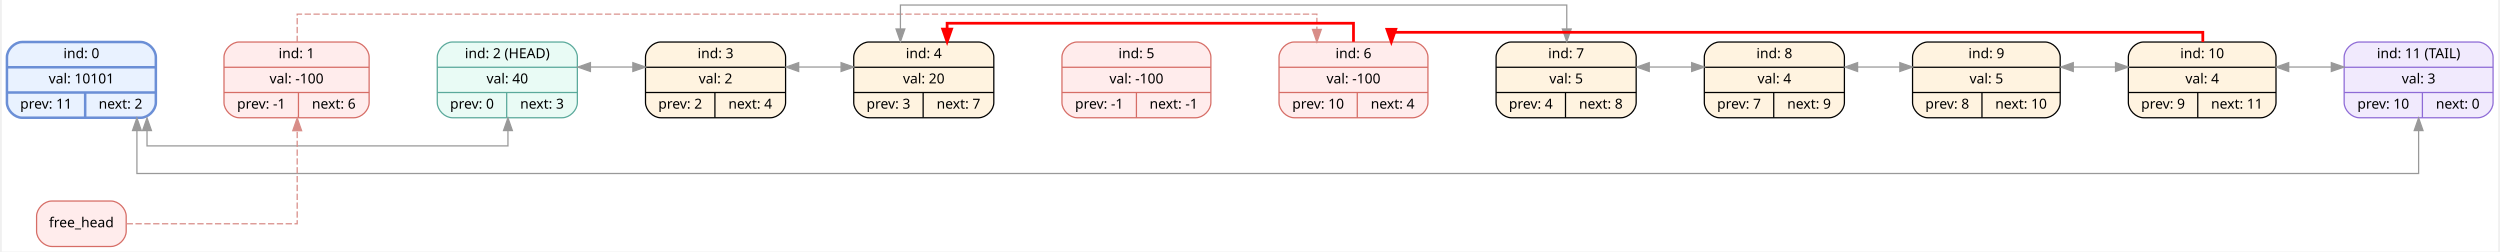
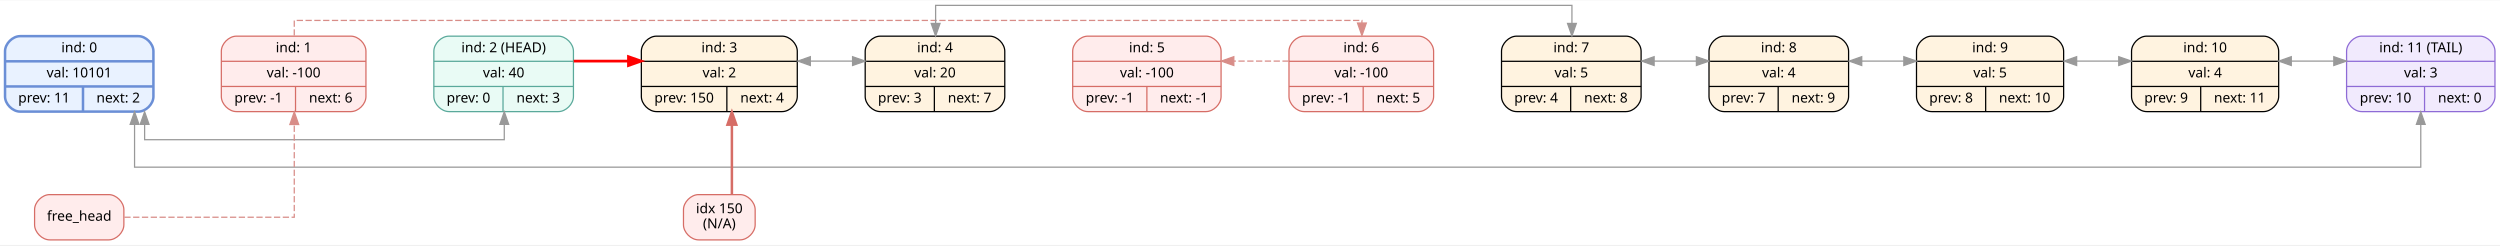
- <svg xmlns="http://www.w3.org/2000/svg" width="1978pt" height="199pt" viewBox="0.00 0.00 1978.00 199.30">
-   <g id="graph0" class="graph" transform="scale(1 1) rotate(0) translate(4 195.3)">
-     <polygon fill="white" stroke="transparent" points="-4,4 -4,-195.3 1974,-195.3 1974,4 -4,4" />
+ <svg xmlns="http://www.w3.org/2000/svg" width="1988pt" height="195pt" viewBox="0.00 0.00 1988.00 194.50">
+   <g id="graph0" class="graph" transform="scale(1 1) rotate(0) translate(4 190.5)">
+     <polygon fill="white" stroke="transparent" points="-4,4 -4,-190.5 1984,-190.5 1984,4 -4,4" />
    <g id="node1" class="node">
      <path fill="#e9f2ff" stroke="#6b8fd6" stroke-width="2" d="M12,-102C12,-102 106,-102 106,-102 112,-102 118,-108 118,-114 118,-114 118,-150 118,-150 118,-156 112,-162 106,-162 106,-162 12,-162 12,-162 6,-162 0,-156 0,-150 0,-150 0,-114 0,-114 0,-108 6,-102 12,-102" />
      <text text-anchor="middle" x="59" y="-149.2" font-family="Fira Mono" font-size="11.00">ind: 0</text>
      <polyline fill="none" stroke="#6b8fd6" stroke-width="2" points="0,-142 118,-142 " />
      <text text-anchor="middle" x="59" y="-129.2" font-family="Fira Mono" font-size="11.00">val: 10101</text>
      <polyline fill="none" stroke="#6b8fd6" stroke-width="2" points="0,-122 118,-122 " />
      <text text-anchor="middle" x="31" y="-109.2" font-family="Fira Mono" font-size="11.00">prev: 11</text>
      <polyline fill="none" stroke="#6b8fd6" stroke-width="2" points="62,-102 62,-122 " />
      <text text-anchor="middle" x="90" y="-109.2" font-family="Fira Mono" font-size="11.00">next: 2</text>
    </g>
    <g id="node2" class="node">
      <path fill="#ffecec" stroke="#d66d66" d="M184,-102C184,-102 275,-102 275,-102 281,-102 287,-108 287,-114 287,-114 287,-150 287,-150 287,-156 281,-162 275,-162 275,-162 184,-162 184,-162 178,-162 172,-156 172,-150 172,-150 172,-114 172,-114 172,-108 178,-102 184,-102" />
      <text text-anchor="middle" x="229.5" y="-149.2" font-family="Fira Mono" font-size="11.00">ind: 1</text>
      <polyline fill="none" stroke="#d66d66" points="172,-142 287,-142 " />
      <text text-anchor="middle" x="229.5" y="-129.2" font-family="Fira Mono" font-size="11.00">val: -100</text>
      <polyline fill="none" stroke="#d66d66" points="172,-122 287,-122 " />
      <text text-anchor="middle" x="201.5" y="-109.2" font-family="Fira Mono" font-size="11.00">prev: -1</text>
      <polyline fill="none" stroke="#d66d66" points="231,-102 231,-122 " />
      <text text-anchor="middle" x="259" y="-109.2" font-family="Fira Mono" font-size="11.00">next: 6</text>
    </g>
    <g id="node3" class="node">
      <path fill="#e9fbf5" stroke="#5aa99b" d="M353,-102C353,-102 440,-102 440,-102 446,-102 452,-108 452,-114 452,-114 452,-150 452,-150 452,-156 446,-162 440,-162 440,-162 353,-162 353,-162 347,-162 341,-156 341,-150 341,-150 341,-114 341,-114 341,-108 347,-102 353,-102" />
      <text text-anchor="middle" x="396.5" y="-149.2" font-family="Fira Mono" font-size="11.00">ind: 2 (HEAD)</text>
      <polyline fill="none" stroke="#5aa99b" points="341,-142 452,-142 " />
      <text text-anchor="middle" x="396.5" y="-129.2" font-family="Fira Mono" font-size="11.00">val: 40</text>
      <polyline fill="none" stroke="#5aa99b" points="341,-122 452,-122 " />
      <text text-anchor="middle" x="368.5" y="-109.2" font-family="Fira Mono" font-size="11.00">prev: 0</text>
      <polyline fill="none" stroke="#5aa99b" points="396,-102 396,-122 " />
      <text text-anchor="middle" x="424" y="-109.2" font-family="Fira Mono" font-size="11.00">next: 3</text>
    </g>
-     <g id="edge13" class="edge">
+     <g id="edge14" class="edge">
      <path fill="none" stroke="#999999" d="M111,-91.86C111,-91.86 111,-79.67 111,-79.67 111,-79.67 397,-79.67 397,-79.67 397,-79.67 397,-91.86 397,-91.86" />
      <polygon fill="#999999" stroke="#999999" points="107.5,-91.86 111,-101.86 114.5,-91.86 107.5,-91.86" />
      <polygon fill="#999999" stroke="#999999" points="393.5,-91.86 397,-101.86 400.5,-91.86 393.5,-91.86" />
    </g>
    <g id="node7" class="node">
-       <path fill="#ffecec" stroke="#d66d66" d="M1020,-102C1020,-102 1114,-102 1114,-102 1120,-102 1126,-108 1126,-114 1126,-114 1126,-150 1126,-150 1126,-156 1120,-162 1114,-162 1114,-162 1020,-162 1020,-162 1014,-162 1008,-156 1008,-150 1008,-150 1008,-114 1008,-114 1008,-108 1014,-102 1020,-102" />
-       <text text-anchor="middle" x="1067" y="-149.2" font-family="Fira Mono" font-size="11.00">ind: 6</text>
-       <polyline fill="none" stroke="#d66d66" points="1008,-142 1126,-142 " />
-       <text text-anchor="middle" x="1067" y="-129.2" font-family="Fira Mono" font-size="11.00">val: -100</text>
-       <polyline fill="none" stroke="#d66d66" points="1008,-122 1126,-122 " />
-       <text text-anchor="middle" x="1039" y="-109.2" font-family="Fira Mono" font-size="11.00">prev: 10</text>
-       <polyline fill="none" stroke="#d66d66" points="1070,-102 1070,-122 " />
-       <text text-anchor="middle" x="1098" y="-109.2" font-family="Fira Mono" font-size="11.00">next: 4</text>
+       <path fill="#ffecec" stroke="#d66d66" d="M1033,-102C1033,-102 1124,-102 1124,-102 1130,-102 1136,-108 1136,-114 1136,-114 1136,-150 1136,-150 1136,-156 1130,-162 1124,-162 1124,-162 1033,-162 1033,-162 1027,-162 1021,-156 1021,-150 1021,-150 1021,-114 1021,-114 1021,-108 1027,-102 1033,-102" />
+       <text text-anchor="middle" x="1078.5" y="-149.2" font-family="Fira Mono" font-size="11.00">ind: 6</text>
+       <polyline fill="none" stroke="#d66d66" points="1021,-142 1136,-142 " />
+       <text text-anchor="middle" x="1078.5" y="-129.2" font-family="Fira Mono" font-size="11.00">val: -100</text>
+       <polyline fill="none" stroke="#d66d66" points="1021,-122 1136,-122 " />
+       <text text-anchor="middle" x="1050.5" y="-109.2" font-family="Fira Mono" font-size="11.00">prev: -1</text>
+       <polyline fill="none" stroke="#d66d66" points="1080,-102 1080,-122 " />
+       <text text-anchor="middle" x="1108" y="-109.2" font-family="Fira Mono" font-size="11.00">next: 5</text>
    </g>
    <g id="edge12" class="edge">
-       <path fill="none" stroke="#d88d88" stroke-dasharray="5,2" d="M230,-162C230,-173.59 230,-184.1 230,-184.1 230,-184.1 1038,-184.1 1038,-184.1 1038,-184.1 1038,-172 1038,-172" />
-       <polygon fill="#d88d88" stroke="#d88d88" points="1041.5,-172 1038,-162 1034.5,-172 1041.5,-172" />
+       <path fill="none" stroke="#d88d88" stroke-dasharray="5,2" d="M230,-162.43C230,-169.25 230,-174.5 230,-174.5 230,-174.5 1079,-174.5 1079,-174.5 1079,-174.5 1079,-172.43 1079,-172.43" />
+       <polygon fill="#d88d88" stroke="#d88d88" points="1082.5,-172.43 1079,-162.43 1075.5,-172.43 1082.5,-172.43" />
    </g>
    <g id="node4" class="node">
-       <path fill="#fff3e0" stroke="#000000" d="M518,-102C518,-102 605,-102 605,-102 611,-102 617,-108 617,-114 617,-114 617,-150 617,-150 617,-156 611,-162 605,-162 605,-162 518,-162 518,-162 512,-162 506,-156 506,-150 506,-150 506,-114 506,-114 506,-108 512,-102 518,-102" />
-       <text text-anchor="middle" x="561.5" y="-149.2" font-family="Fira Mono" font-size="11.00">ind: 3</text>
-       <polyline fill="none" stroke="#000000" points="506,-142 617,-142 " />
-       <text text-anchor="middle" x="561.5" y="-129.2" font-family="Fira Mono" font-size="11.00">val: 2</text>
-       <polyline fill="none" stroke="#000000" points="506,-122 617,-122 " />
-       <text text-anchor="middle" x="533.5" y="-109.2" font-family="Fira Mono" font-size="11.00">prev: 2</text>
-       <polyline fill="none" stroke="#000000" points="561,-102 561,-122 " />
-       <text text-anchor="middle" x="589" y="-109.2" font-family="Fira Mono" font-size="11.00">next: 4</text>
+       <path fill="#fff3e0" stroke="#000000" d="M518,-102C518,-102 618,-102 618,-102 624,-102 630,-108 630,-114 630,-114 630,-150 630,-150 630,-156 624,-162 618,-162 618,-162 518,-162 518,-162 512,-162 506,-156 506,-150 506,-150 506,-114 506,-114 506,-108 512,-102 518,-102" />
+       <text text-anchor="middle" x="568" y="-149.2" font-family="Fira Mono" font-size="11.00">ind: 3</text>
+       <polyline fill="none" stroke="#000000" points="506,-142 630,-142 " />
+       <text text-anchor="middle" x="568" y="-129.2" font-family="Fira Mono" font-size="11.00">val: 2</text>
+       <polyline fill="none" stroke="#000000" points="506,-122 630,-122 " />
+       <text text-anchor="middle" x="540" y="-109.2" font-family="Fira Mono" font-size="11.00">prev: 150</text>
+       <polyline fill="none" stroke="#000000" points="574,-102 574,-122 " />
+       <text text-anchor="middle" x="602" y="-109.2" font-family="Fira Mono" font-size="11.00">next: 4</text>
    </g>
-     <g id="edge14" class="edge">
-       <path fill="none" stroke="#999999" d="M462.36,-142.17C462.36,-142.17 495.98,-142.17 495.98,-142.17" />
-       <polygon fill="#999999" stroke="#999999" points="495.98,-145.67 505.98,-142.17 495.98,-138.67 495.98,-145.67" />
-       <polygon fill="#999999" stroke="#999999" points="462.36,-138.67 452.36,-142.17 462.36,-145.67 462.36,-138.67" />
+     <g id="edge15" class="edge">
+       <path fill="none" stroke="#ff0000" stroke-width="2.2" d="M452.18,-142.17C452.18,-142.17 495.77,-142.17 495.77,-142.17" />
+       <polygon fill="#ff0000" stroke="#ff0000" stroke-width="2.2" points="495.77,-145.67 505.77,-142.17 495.77,-138.67 495.77,-145.67" />
    </g>
    <g id="node5" class="node">
-       <path fill="#fff3e0" stroke="#000000" d="M683,-102C683,-102 770,-102 770,-102 776,-102 782,-108 782,-114 782,-114 782,-150 782,-150 782,-156 776,-162 770,-162 770,-162 683,-162 683,-162 677,-162 671,-156 671,-150 671,-150 671,-114 671,-114 671,-108 677,-102 683,-102" />
-       <text text-anchor="middle" x="726.5" y="-149.2" font-family="Fira Mono" font-size="11.00">ind: 4</text>
-       <polyline fill="none" stroke="#000000" points="671,-142 782,-142 " />
-       <text text-anchor="middle" x="726.5" y="-129.2" font-family="Fira Mono" font-size="11.00">val: 20</text>
-       <polyline fill="none" stroke="#000000" points="671,-122 782,-122 " />
-       <text text-anchor="middle" x="698.5" y="-109.2" font-family="Fira Mono" font-size="11.00">prev: 3</text>
-       <polyline fill="none" stroke="#000000" points="726,-102 726,-122 " />
-       <text text-anchor="middle" x="754" y="-109.2" font-family="Fira Mono" font-size="11.00">next: 7</text>
+       <path fill="#fff3e0" stroke="#000000" d="M696,-102C696,-102 783,-102 783,-102 789,-102 795,-108 795,-114 795,-114 795,-150 795,-150 795,-156 789,-162 783,-162 783,-162 696,-162 696,-162 690,-162 684,-156 684,-150 684,-150 684,-114 684,-114 684,-108 690,-102 696,-102" />
+       <text text-anchor="middle" x="739.5" y="-149.2" font-family="Fira Mono" font-size="11.00">ind: 4</text>
+       <polyline fill="none" stroke="#000000" points="684,-142 795,-142 " />
+       <text text-anchor="middle" x="739.5" y="-129.2" font-family="Fira Mono" font-size="11.00">val: 20</text>
+       <polyline fill="none" stroke="#000000" points="684,-122 795,-122 " />
+       <text text-anchor="middle" x="711.5" y="-109.2" font-family="Fira Mono" font-size="11.00">prev: 3</text>
+       <polyline fill="none" stroke="#000000" points="739,-102 739,-122 " />
+       <text text-anchor="middle" x="767" y="-109.2" font-family="Fira Mono" font-size="11.00">next: 7</text>
    </g>
-     <g id="edge15" class="edge">
-       <path fill="none" stroke="#999999" d="M627.36,-142.17C627.36,-142.17 660.98,-142.17 660.98,-142.17" />
-       <polygon fill="#999999" stroke="#999999" points="660.98,-145.67 670.98,-142.17 660.98,-138.67 660.98,-145.67" />
-       <polygon fill="#999999" stroke="#999999" points="627.36,-138.67 617.36,-142.17 627.36,-145.67 627.36,-138.67" />
+     <g id="edge16" class="edge">
+       <path fill="none" stroke="#999999" d="M640.4,-142.17C640.4,-142.17 673.96,-142.17 673.96,-142.17" />
+       <polygon fill="#999999" stroke="#999999" points="673.96,-145.67 683.96,-142.17 673.96,-138.67 673.96,-145.67" />
+       <polygon fill="#999999" stroke="#999999" points="640.4,-138.67 630.4,-142.17 640.4,-145.67 640.4,-138.67" />
+     </g>
+     <g id="node13" class="node">
+       <path fill="#ffecec" stroke="#d66d66" d="M584.5,-36C584.5,-36 551.5,-36 551.5,-36 545.5,-36 539.5,-30 539.5,-24 539.5,-24 539.5,-12 539.5,-12 539.5,-6 545.5,0 551.5,0 551.5,0 584.5,0 584.5,0 590.5,0 596.5,-6 596.5,-12 596.5,-12 596.5,-24 596.5,-24 596.5,-30 590.5,-36 584.5,-36" />
+       <text text-anchor="middle" x="568" y="-21.2" font-family="Fira Mono" font-size="11.00">idx 150</text>
+       <text text-anchor="middle" x="568" y="-9.2" font-family="Fira Mono" font-size="11.00">(N/A)</text>
    </g>
    <g id="node6" class="node">
-       <path fill="#ffecec" stroke="#d66d66" d="M848,-102C848,-102 942,-102 942,-102 948,-102 954,-108 954,-114 954,-114 954,-150 954,-150 954,-156 948,-162 942,-162 942,-162 848,-162 848,-162 842,-162 836,-156 836,-150 836,-150 836,-114 836,-114 836,-108 842,-102 848,-102" />
-       <text text-anchor="middle" x="895" y="-149.2" font-family="Fira Mono" font-size="11.00">ind: 5</text>
-       <polyline fill="none" stroke="#d66d66" points="836,-142 954,-142 " />
-       <text text-anchor="middle" x="895" y="-129.2" font-family="Fira Mono" font-size="11.00">val: -100</text>
-       <polyline fill="none" stroke="#d66d66" points="836,-122 954,-122 " />
-       <text text-anchor="middle" x="865.5" y="-109.2" font-family="Fira Mono" font-size="11.00">prev: -1</text>
-       <polyline fill="none" stroke="#d66d66" points="895,-102 895,-122 " />
-       <text text-anchor="middle" x="924.5" y="-109.2" font-family="Fira Mono" font-size="11.00">next: -1</text>
+       <path fill="#ffecec" stroke="#d66d66" d="M861,-102C861,-102 955,-102 955,-102 961,-102 967,-108 967,-114 967,-114 967,-150 967,-150 967,-156 961,-162 955,-162 955,-162 861,-162 861,-162 855,-162 849,-156 849,-150 849,-150 849,-114 849,-114 849,-108 855,-102 861,-102" />
+       <text text-anchor="middle" x="908" y="-149.2" font-family="Fira Mono" font-size="11.00">ind: 5</text>
+       <polyline fill="none" stroke="#d66d66" points="849,-142 967,-142 " />
+       <text text-anchor="middle" x="908" y="-129.2" font-family="Fira Mono" font-size="11.00">val: -100</text>
+       <polyline fill="none" stroke="#d66d66" points="849,-122 967,-122 " />
+       <text text-anchor="middle" x="878.5" y="-109.2" font-family="Fira Mono" font-size="11.00">prev: -1</text>
+       <polyline fill="none" stroke="#d66d66" points="908,-102 908,-122 " />
+       <text text-anchor="middle" x="937.5" y="-109.2" font-family="Fira Mono" font-size="11.00">next: -1</text>
    </g>
    <g id="node8" class="node">
-       <path fill="#fff3e0" stroke="#000000" d="M1192,-102C1192,-102 1279,-102 1279,-102 1285,-102 1291,-108 1291,-114 1291,-114 1291,-150 1291,-150 1291,-156 1285,-162 1279,-162 1279,-162 1192,-162 1192,-162 1186,-162 1180,-156 1180,-150 1180,-150 1180,-114 1180,-114 1180,-108 1186,-102 1192,-102" />
-       <text text-anchor="middle" x="1235.5" y="-149.2" font-family="Fira Mono" font-size="11.00">ind: 7</text>
-       <polyline fill="none" stroke="#000000" points="1180,-142 1291,-142 " />
-       <text text-anchor="middle" x="1235.5" y="-129.2" font-family="Fira Mono" font-size="11.00">val: 5</text>
-       <polyline fill="none" stroke="#000000" points="1180,-122 1291,-122 " />
-       <text text-anchor="middle" x="1207.5" y="-109.2" font-family="Fira Mono" font-size="11.00">prev: 4</text>
-       <polyline fill="none" stroke="#000000" points="1235,-102 1235,-122 " />
-       <text text-anchor="middle" x="1263" y="-109.2" font-family="Fira Mono" font-size="11.00">next: 8</text>
-     </g>
-     <g id="edge16" class="edge">
-       <path fill="none" stroke="#999999" d="M708,-172.34C708,-172.34 708,-191.3 708,-191.3 708,-191.3 1236,-191.3 1236,-191.3 1236,-191.3 1236,-172.34 1236,-172.34" />
-       <polygon fill="#999999" stroke="#999999" points="711.5,-172.34 708,-162.34 704.5,-172.34 711.5,-172.34" />
-       <polygon fill="#999999" stroke="#999999" points="1239.5,-172.34 1236,-162.34 1232.5,-172.34 1239.5,-172.34" />
+       <path fill="#fff3e0" stroke="#000000" d="M1202,-102C1202,-102 1289,-102 1289,-102 1295,-102 1301,-108 1301,-114 1301,-114 1301,-150 1301,-150 1301,-156 1295,-162 1289,-162 1289,-162 1202,-162 1202,-162 1196,-162 1190,-156 1190,-150 1190,-150 1190,-114 1190,-114 1190,-108 1196,-102 1202,-102" />
+       <text text-anchor="middle" x="1245.5" y="-149.2" font-family="Fira Mono" font-size="11.00">ind: 7</text>
+       <polyline fill="none" stroke="#000000" points="1190,-142 1301,-142 " />
+       <text text-anchor="middle" x="1245.5" y="-129.2" font-family="Fira Mono" font-size="11.00">val: 5</text>
+       <polyline fill="none" stroke="#000000" points="1190,-122 1301,-122 " />
+       <text text-anchor="middle" x="1217.5" y="-109.2" font-family="Fira Mono" font-size="11.00">prev: 4</text>
+       <polyline fill="none" stroke="#000000" points="1245,-102 1245,-122 " />
+       <text text-anchor="middle" x="1273" y="-109.2" font-family="Fira Mono" font-size="11.00">next: 8</text>
    </g>
    <g id="edge17" class="edge">
-       <path fill="none" stroke="#ff0000" stroke-width="2.2" d="M1067,-162.2C1067,-170.32 1067,-176.9 1067,-176.9 1067,-176.9 745,-176.9 745,-176.9 745,-176.9 745,-172.2 745,-172.2" />
-       <polygon fill="#ff0000" stroke="#ff0000" stroke-width="2.2" points="748.5,-172.2 745,-162.2 741.5,-172.2 748.5,-172.2" />
+       <path fill="none" stroke="#999999" d="M740,-172.12C740,-172.12 740,-186.5 740,-186.5 740,-186.5 1246,-186.5 1246,-186.5 1246,-186.5 1246,-172.12 1246,-172.12" />
+       <polygon fill="#999999" stroke="#999999" points="743.5,-172.12 740,-162.12 736.5,-172.12 743.5,-172.12" />
+       <polygon fill="#999999" stroke="#999999" points="1249.5,-172.12 1246,-162.12 1242.5,-172.12 1249.5,-172.12" />
+     </g>
+     <g id="edge13" class="edge">
+       <path fill="none" stroke="#d88d88" stroke-dasharray="5,2" d="M1020.78,-142.17C1020.78,-142.17 977.12,-142.17 977.12,-142.17" />
+       <polygon fill="#d88d88" stroke="#d88d88" points="977.12,-138.67 967.12,-142.17 977.12,-145.67 977.12,-138.67" />
    </g>
    <g id="node9" class="node">
-       <path fill="#fff3e0" stroke="#000000" d="M1357,-102C1357,-102 1444,-102 1444,-102 1450,-102 1456,-108 1456,-114 1456,-114 1456,-150 1456,-150 1456,-156 1450,-162 1444,-162 1444,-162 1357,-162 1357,-162 1351,-162 1345,-156 1345,-150 1345,-150 1345,-114 1345,-114 1345,-108 1351,-102 1357,-102" />
-       <text text-anchor="middle" x="1400.5" y="-149.2" font-family="Fira Mono" font-size="11.00">ind: 8</text>
-       <polyline fill="none" stroke="#000000" points="1345,-142 1456,-142 " />
-       <text text-anchor="middle" x="1400.5" y="-129.2" font-family="Fira Mono" font-size="11.00">val: 4</text>
-       <polyline fill="none" stroke="#000000" points="1345,-122 1456,-122 " />
-       <text text-anchor="middle" x="1372.5" y="-109.2" font-family="Fira Mono" font-size="11.00">prev: 7</text>
-       <polyline fill="none" stroke="#000000" points="1400,-102 1400,-122 " />
-       <text text-anchor="middle" x="1428" y="-109.2" font-family="Fira Mono" font-size="11.00">next: 9</text>
+       <path fill="#fff3e0" stroke="#000000" d="M1367,-102C1367,-102 1454,-102 1454,-102 1460,-102 1466,-108 1466,-114 1466,-114 1466,-150 1466,-150 1466,-156 1460,-162 1454,-162 1454,-162 1367,-162 1367,-162 1361,-162 1355,-156 1355,-150 1355,-150 1355,-114 1355,-114 1355,-108 1361,-102 1367,-102" />
+       <text text-anchor="middle" x="1410.5" y="-149.2" font-family="Fira Mono" font-size="11.00">ind: 8</text>
+       <polyline fill="none" stroke="#000000" points="1355,-142 1466,-142 " />
+       <text text-anchor="middle" x="1410.5" y="-129.2" font-family="Fira Mono" font-size="11.00">val: 4</text>
+       <polyline fill="none" stroke="#000000" points="1355,-122 1466,-122 " />
+       <text text-anchor="middle" x="1382.5" y="-109.2" font-family="Fira Mono" font-size="11.00">prev: 7</text>
+       <polyline fill="none" stroke="#000000" points="1410,-102 1410,-122 " />
+       <text text-anchor="middle" x="1438" y="-109.2" font-family="Fira Mono" font-size="11.00">next: 9</text>
    </g>
    <g id="edge18" class="edge">
-       <path fill="none" stroke="#999999" d="M1301.36,-142.17C1301.36,-142.17 1334.98,-142.17 1334.98,-142.17" />
-       <polygon fill="#999999" stroke="#999999" points="1334.98,-145.67 1344.98,-142.17 1334.98,-138.67 1334.98,-145.67" />
-       <polygon fill="#999999" stroke="#999999" points="1301.36,-138.67 1291.36,-142.17 1301.36,-145.67 1301.36,-138.67" />
+       <path fill="none" stroke="#999999" d="M1311.36,-142.17C1311.36,-142.17 1344.98,-142.17 1344.98,-142.17" />
+       <polygon fill="#999999" stroke="#999999" points="1344.98,-145.67 1354.98,-142.17 1344.98,-138.67 1344.98,-145.67" />
+       <polygon fill="#999999" stroke="#999999" points="1311.36,-138.67 1301.36,-142.17 1311.36,-145.67 1311.36,-138.67" />
    </g>
    <g id="node10" class="node">
-       <path fill="#fff3e0" stroke="#000000" d="M1522,-102C1522,-102 1615,-102 1615,-102 1621,-102 1627,-108 1627,-114 1627,-114 1627,-150 1627,-150 1627,-156 1621,-162 1615,-162 1615,-162 1522,-162 1522,-162 1516,-162 1510,-156 1510,-150 1510,-150 1510,-114 1510,-114 1510,-108 1516,-102 1522,-102" />
-       <text text-anchor="middle" x="1568.5" y="-149.2" font-family="Fira Mono" font-size="11.00">ind: 9</text>
-       <polyline fill="none" stroke="#000000" points="1510,-142 1627,-142 " />
-       <text text-anchor="middle" x="1568.5" y="-129.2" font-family="Fira Mono" font-size="11.00">val: 5</text>
-       <polyline fill="none" stroke="#000000" points="1510,-122 1627,-122 " />
-       <text text-anchor="middle" x="1537.5" y="-109.2" font-family="Fira Mono" font-size="11.00">prev: 8</text>
-       <polyline fill="none" stroke="#000000" points="1565,-102 1565,-122 " />
-       <text text-anchor="middle" x="1596" y="-109.2" font-family="Fira Mono" font-size="11.00">next: 10</text>
+       <path fill="#fff3e0" stroke="#000000" d="M1532,-102C1532,-102 1625,-102 1625,-102 1631,-102 1637,-108 1637,-114 1637,-114 1637,-150 1637,-150 1637,-156 1631,-162 1625,-162 1625,-162 1532,-162 1532,-162 1526,-162 1520,-156 1520,-150 1520,-150 1520,-114 1520,-114 1520,-108 1526,-102 1532,-102" />
+       <text text-anchor="middle" x="1578.5" y="-149.2" font-family="Fira Mono" font-size="11.00">ind: 9</text>
+       <polyline fill="none" stroke="#000000" points="1520,-142 1637,-142 " />
+       <text text-anchor="middle" x="1578.5" y="-129.2" font-family="Fira Mono" font-size="11.00">val: 5</text>
+       <polyline fill="none" stroke="#000000" points="1520,-122 1637,-122 " />
+       <text text-anchor="middle" x="1547.5" y="-109.2" font-family="Fira Mono" font-size="11.00">prev: 8</text>
+       <polyline fill="none" stroke="#000000" points="1575,-102 1575,-122 " />
+       <text text-anchor="middle" x="1606" y="-109.2" font-family="Fira Mono" font-size="11.00">next: 10</text>
    </g>
    <g id="edge19" class="edge">
-       <path fill="none" stroke="#999999" d="M1466.44,-142.17C1466.44,-142.17 1499.93,-142.17 1499.93,-142.17" />
-       <polygon fill="#999999" stroke="#999999" points="1499.93,-145.67 1509.93,-142.17 1499.93,-138.67 1499.93,-145.67" />
-       <polygon fill="#999999" stroke="#999999" points="1466.44,-138.67 1456.44,-142.17 1466.44,-145.67 1466.44,-138.67" />
+       <path fill="none" stroke="#999999" d="M1476.44,-142.17C1476.44,-142.17 1509.93,-142.17 1509.93,-142.17" />
+       <polygon fill="#999999" stroke="#999999" points="1509.93,-145.67 1519.93,-142.17 1509.93,-138.67 1509.93,-145.67" />
+       <polygon fill="#999999" stroke="#999999" points="1476.44,-138.67 1466.44,-142.17 1476.44,-145.67 1476.44,-138.67" />
    </g>
    <g id="node11" class="node">
-       <path fill="#fff3e0" stroke="#000000" d="M1693,-102C1693,-102 1786,-102 1786,-102 1792,-102 1798,-108 1798,-114 1798,-114 1798,-150 1798,-150 1798,-156 1792,-162 1786,-162 1786,-162 1693,-162 1693,-162 1687,-162 1681,-156 1681,-150 1681,-150 1681,-114 1681,-114 1681,-108 1687,-102 1693,-102" />
-       <text text-anchor="middle" x="1739.5" y="-149.2" font-family="Fira Mono" font-size="11.00">ind: 10</text>
-       <polyline fill="none" stroke="#000000" points="1681,-142 1798,-142 " />
-       <text text-anchor="middle" x="1739.5" y="-129.2" font-family="Fira Mono" font-size="11.00">val: 4</text>
-       <polyline fill="none" stroke="#000000" points="1681,-122 1798,-122 " />
-       <text text-anchor="middle" x="1708.5" y="-109.2" font-family="Fira Mono" font-size="11.00">prev: 9</text>
-       <polyline fill="none" stroke="#000000" points="1736,-102 1736,-122 " />
-       <text text-anchor="middle" x="1767" y="-109.2" font-family="Fira Mono" font-size="11.00">next: 11</text>
+       <path fill="#fff3e0" stroke="#000000" d="M1703,-102C1703,-102 1796,-102 1796,-102 1802,-102 1808,-108 1808,-114 1808,-114 1808,-150 1808,-150 1808,-156 1802,-162 1796,-162 1796,-162 1703,-162 1703,-162 1697,-162 1691,-156 1691,-150 1691,-150 1691,-114 1691,-114 1691,-108 1697,-102 1703,-102" />
+       <text text-anchor="middle" x="1749.5" y="-149.2" font-family="Fira Mono" font-size="11.00">ind: 10</text>
+       <polyline fill="none" stroke="#000000" points="1691,-142 1808,-142 " />
+       <text text-anchor="middle" x="1749.5" y="-129.2" font-family="Fira Mono" font-size="11.00">val: 4</text>
+       <polyline fill="none" stroke="#000000" points="1691,-122 1808,-122 " />
+       <text text-anchor="middle" x="1718.5" y="-109.2" font-family="Fira Mono" font-size="11.00">prev: 9</text>
+       <polyline fill="none" stroke="#000000" points="1746,-102 1746,-122 " />
+       <text text-anchor="middle" x="1777" y="-109.2" font-family="Fira Mono" font-size="11.00">next: 11</text>
    </g>
    <g id="edge20" class="edge">
-       <path fill="none" stroke="#999999" d="M1637.35,-142.17C1637.35,-142.17 1670.83,-142.17 1670.83,-142.17" />
-       <polygon fill="#999999" stroke="#999999" points="1670.83,-145.67 1680.83,-142.17 1670.83,-138.67 1670.83,-145.67" />
-       <polygon fill="#999999" stroke="#999999" points="1637.35,-138.67 1627.35,-142.17 1637.35,-145.67 1637.35,-138.67" />
+       <path fill="none" stroke="#999999" d="M1647.35,-142.17C1647.35,-142.17 1680.83,-142.17 1680.83,-142.17" />
+       <polygon fill="#999999" stroke="#999999" points="1680.83,-145.67 1690.83,-142.17 1680.83,-138.67 1680.83,-145.67" />
+       <polygon fill="#999999" stroke="#999999" points="1647.35,-138.67 1637.35,-142.17 1647.35,-145.67 1647.35,-138.67" />
+     </g>
+     <g id="node12" class="node">
+       <path fill="#f1eafd" stroke="#8e6bd6" d="M1874,-102C1874,-102 1968,-102 1968,-102 1974,-102 1980,-108 1980,-114 1980,-114 1980,-150 1980,-150 1980,-156 1974,-162 1968,-162 1968,-162 1874,-162 1874,-162 1868,-162 1862,-156 1862,-150 1862,-150 1862,-114 1862,-114 1862,-108 1868,-102 1874,-102" />
+       <text text-anchor="middle" x="1921" y="-149.2" font-family="Fira Mono" font-size="11.00">ind: 11 (TAIL)</text>
+       <polyline fill="none" stroke="#8e6bd6" points="1862,-142 1980,-142 " />
+       <text text-anchor="middle" x="1921" y="-129.2" font-family="Fira Mono" font-size="11.00">val: 3</text>
+       <polyline fill="none" stroke="#8e6bd6" points="1862,-122 1980,-122 " />
+       <text text-anchor="middle" x="1893" y="-109.2" font-family="Fira Mono" font-size="11.00">prev: 10</text>
+       <polyline fill="none" stroke="#8e6bd6" points="1924,-102 1924,-122 " />
+       <text text-anchor="middle" x="1952" y="-109.2" font-family="Fira Mono" font-size="11.00">next: 0</text>
+     </g>
+     <g id="edge21" class="edge">
+       <path fill="none" stroke="#999999" d="M1818.04,-142.17C1818.04,-142.17 1851.85,-142.17 1851.85,-142.17" />
+       <polygon fill="#999999" stroke="#999999" points="1851.85,-145.67 1861.85,-142.17 1851.85,-138.67 1851.85,-145.67" />
+       <polygon fill="#999999" stroke="#999999" points="1818.04,-138.67 1808.04,-142.17 1818.04,-145.67 1818.04,-138.67" />
+     </g>
+     <g id="edge22" class="edge">
+       <path fill="none" stroke="#999999" d="M1921,-91.83C1921,-91.83 1921,-57.83 1921,-57.83 1921,-57.83 103,-57.83 103,-57.83 103,-57.83 103,-91.83 103,-91.83" />
+       <polygon fill="#999999" stroke="#999999" points="1917.5,-91.83 1921,-101.83 1924.5,-91.83 1917.5,-91.83" />
+       <polygon fill="#999999" stroke="#999999" points="99.5,-91.83 103,-101.83 106.5,-91.83 99.5,-91.83" />
    </g>
    <g id="edge23" class="edge">
-       <path fill="none" stroke="#ff0000" stroke-width="2.2" d="M1740,-162.07C1740,-166.55 1740,-169.7 1740,-169.7 1740,-169.7 1097,-169.7 1097,-169.7 1097,-169.7 1097,-168.94 1097,-168.94" />
-       <polygon fill="#ff0000" stroke="#ff0000" stroke-width="2.2" points="1100.5,-172.07 1097,-162.07 1093.5,-172.07 1100.5,-172.07" />
+       <path fill="none" stroke="#d66d66" stroke-width="2" d="M578,-36.06C578,-36.06 578,-91.59 578,-91.59" />
+       <polygon fill="#d66d66" stroke="#d66d66" stroke-width="2" points="574.5,-91.59 578,-101.59 581.5,-91.59 574.5,-91.59" />
    </g>
-     <g id="node12" class="node">
-       <path fill="#f1eafd" stroke="#8e6bd6" d="M1864,-102C1864,-102 1958,-102 1958,-102 1964,-102 1970,-108 1970,-114 1970,-114 1970,-150 1970,-150 1970,-156 1964,-162 1958,-162 1958,-162 1864,-162 1864,-162 1858,-162 1852,-156 1852,-150 1852,-150 1852,-114 1852,-114 1852,-108 1858,-102 1864,-102" />
-       <text text-anchor="middle" x="1911" y="-149.2" font-family="Fira Mono" font-size="11.00">ind: 11 (TAIL)</text>
-       <polyline fill="none" stroke="#8e6bd6" points="1852,-142 1970,-142 " />
-       <text text-anchor="middle" x="1911" y="-129.2" font-family="Fira Mono" font-size="11.00">val: 3</text>
-       <polyline fill="none" stroke="#8e6bd6" points="1852,-122 1970,-122 " />
-       <text text-anchor="middle" x="1883" y="-109.2" font-family="Fira Mono" font-size="11.00">prev: 10</text>
-       <polyline fill="none" stroke="#8e6bd6" points="1914,-102 1914,-122 " />
-       <text text-anchor="middle" x="1942" y="-109.2" font-family="Fira Mono" font-size="11.00">next: 0</text>
-     </g>
-     <g id="edge21" class="edge">
-       <path fill="none" stroke="#999999" d="M1808.04,-142.17C1808.04,-142.17 1841.85,-142.17 1841.85,-142.17" />
-       <polygon fill="#999999" stroke="#999999" points="1841.85,-145.67 1851.85,-142.17 1841.85,-138.67 1841.85,-145.67" />
-       <polygon fill="#999999" stroke="#999999" points="1808.04,-138.67 1798.04,-142.17 1808.04,-145.67 1808.04,-138.67" />
-     </g>
-     <g id="edge22" class="edge">
-       <path fill="none" stroke="#999999" d="M1911,-91.83C1911,-91.83 1911,-57.83 1911,-57.83 1911,-57.83 103,-57.83 103,-57.83 103,-57.83 103,-91.83 103,-91.83" />
-       <polygon fill="#999999" stroke="#999999" points="1907.5,-91.83 1911,-101.83 1914.5,-91.83 1907.5,-91.83" />
-       <polygon fill="#999999" stroke="#999999" points="99.5,-91.83 103,-101.83 106.5,-91.83 99.5,-91.83" />
-     </g>
-     <g id="node13" class="node">
+     <g id="node14" class="node">
      <path fill="#ffecec" stroke="#d66d66" d="M82.5,-36C82.5,-36 35.5,-36 35.5,-36 29.5,-36 23.5,-30 23.5,-24 23.5,-24 23.5,-12 23.5,-12 23.5,-6 29.5,0 35.5,0 35.5,0 82.5,0 82.5,0 88.5,0 94.5,-6 94.5,-12 94.5,-12 94.5,-24 94.5,-24 94.5,-30 88.5,-36 82.5,-36" />
      <text text-anchor="middle" x="59" y="-15.2" font-family="Fira Mono" font-size="11.00">free_head</text>
    </g>
-     <g id="edge24" class="edge">
+     <g id="edge25" class="edge">
      <path fill="none" stroke="#d88d88" stroke-dasharray="5,2" d="M94.85,-18C144.99,-18 230,-18 230,-18 230,-18 230,-91.75 230,-91.75" />
      <polygon fill="#d88d88" stroke="#d88d88" points="226.5,-91.75 230,-101.75 233.5,-91.75 226.5,-91.75" />
    </g>
  </g>
</svg>
